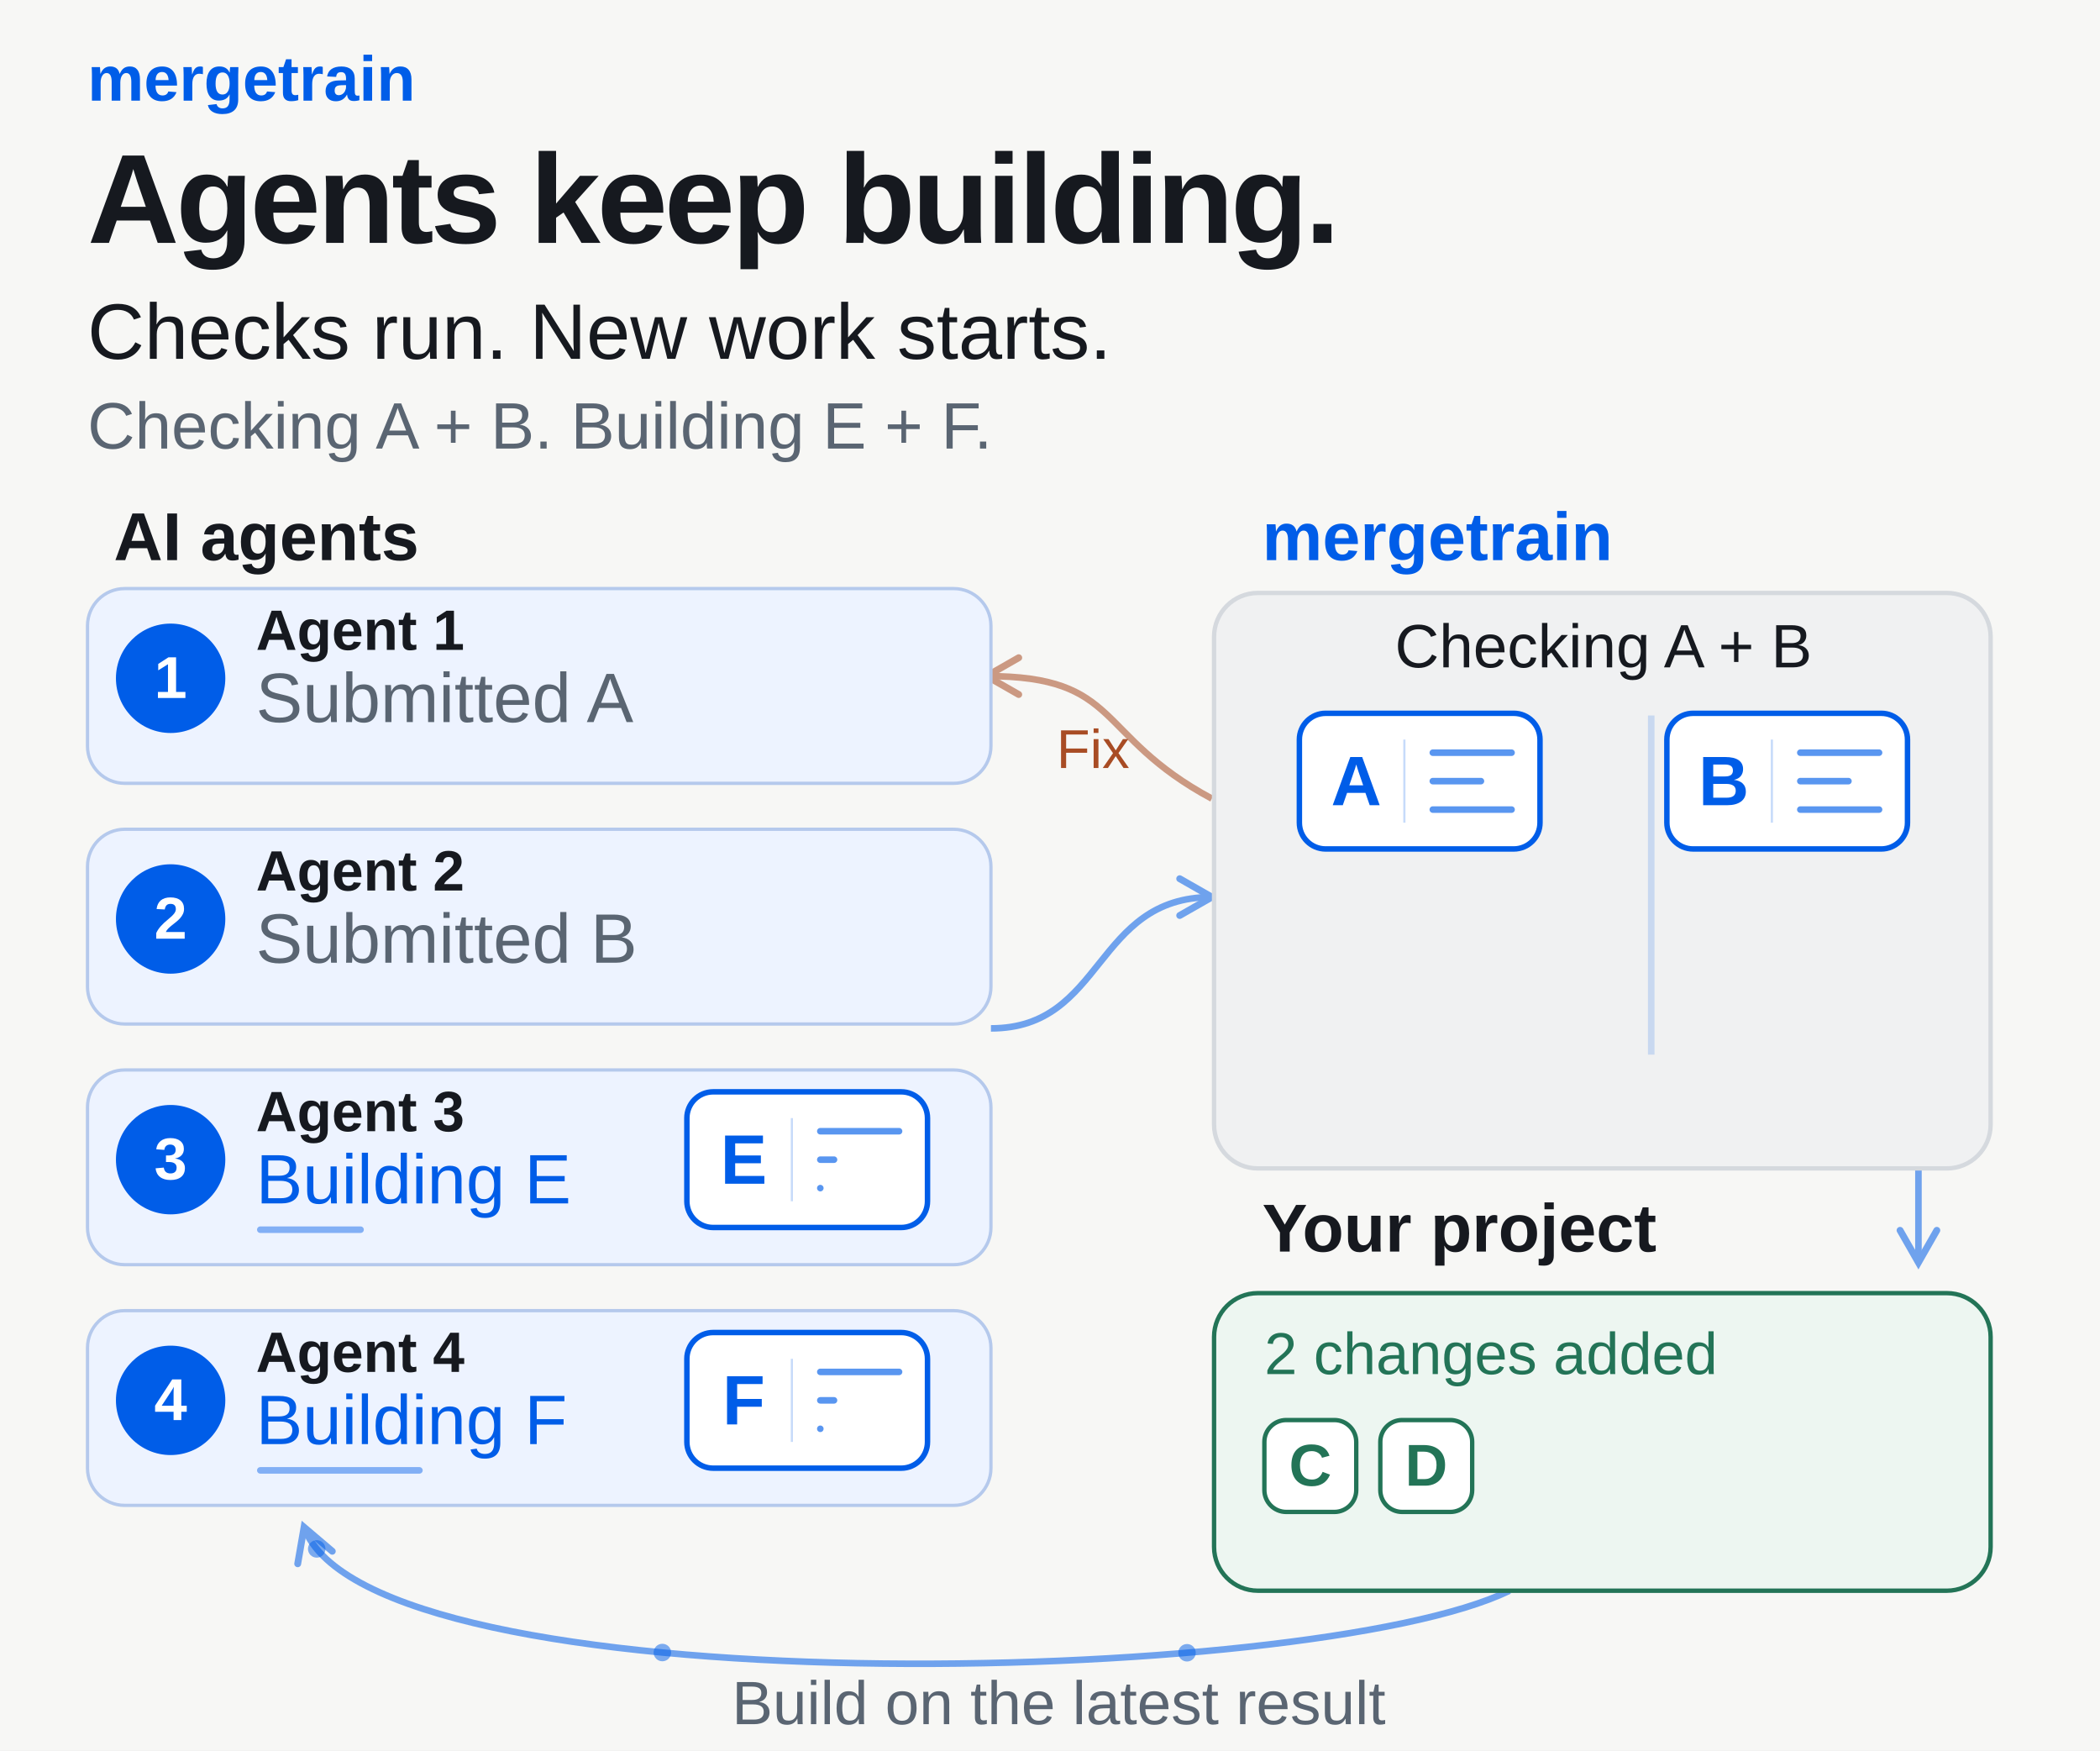
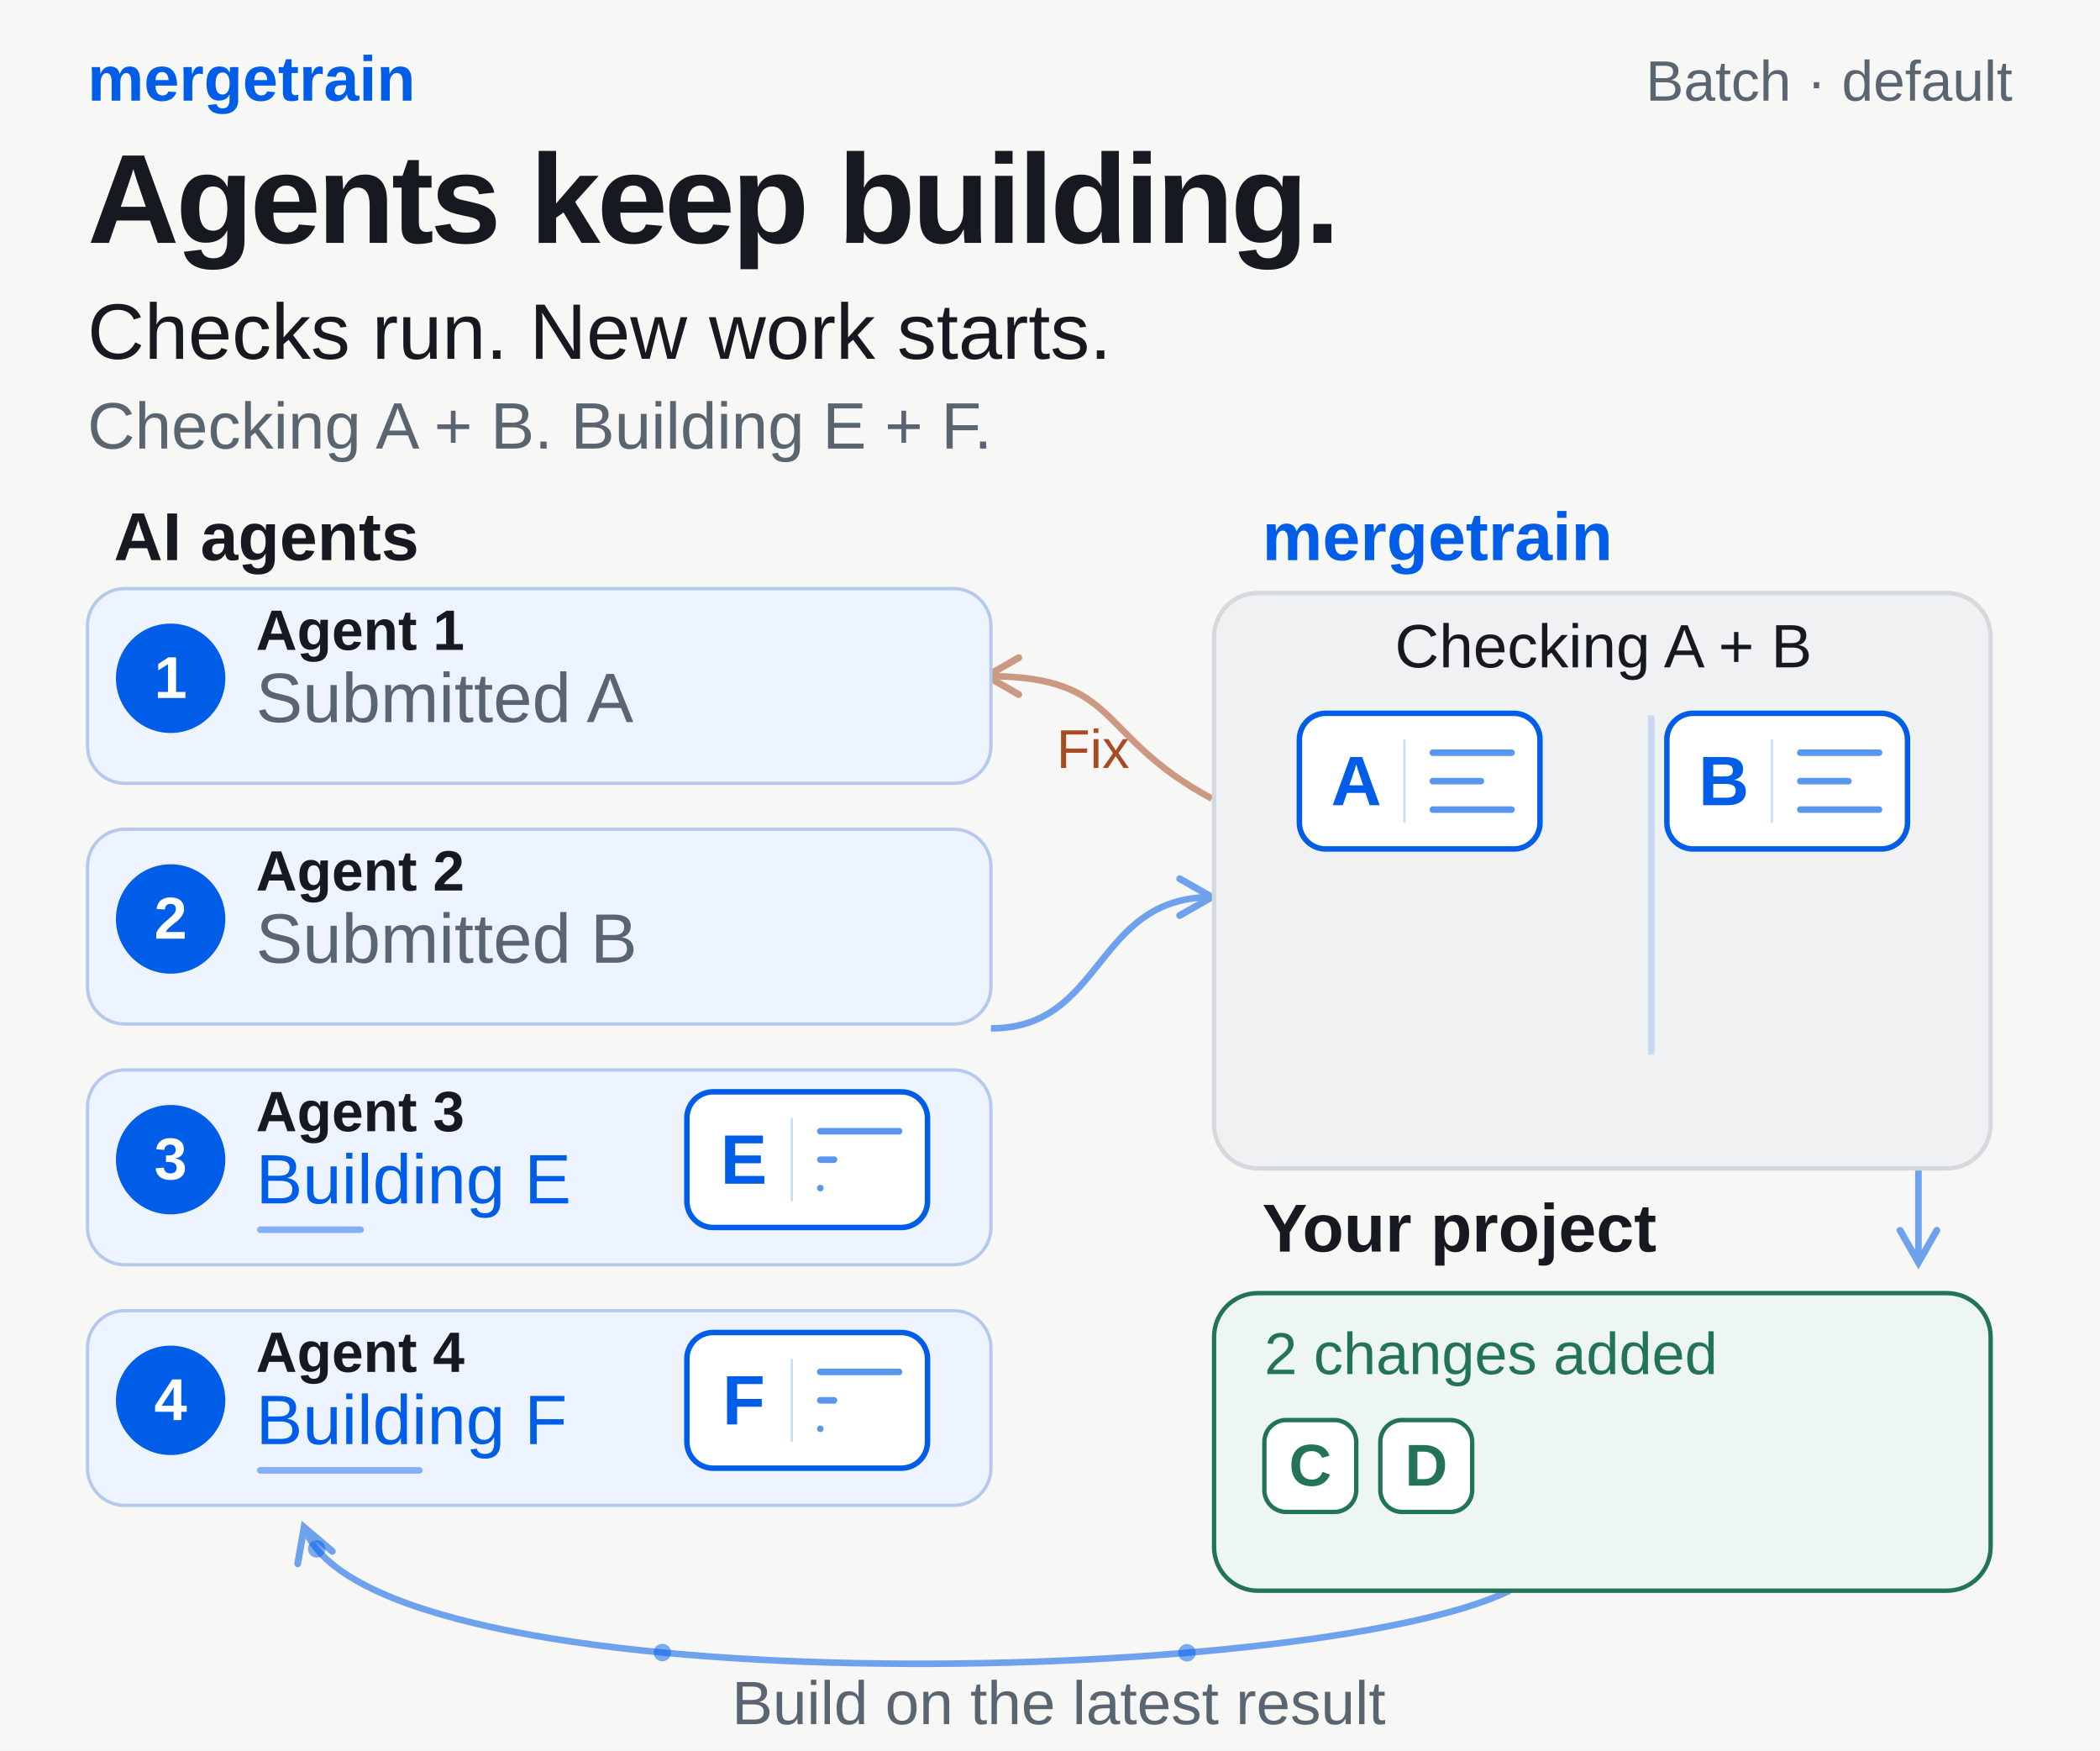
<svg xmlns="http://www.w3.org/2000/svg" width="960" height="800" viewBox="0 0 960 800">
  <defs>
    <marker id="arrow" viewBox="0 0 10 10" refX="8" refY="5" markerWidth="7" markerHeight="7" orient="auto">
      <path d="M1 1L8 5L1 9" fill="none" stroke="#005de8" stroke-width="1.5" stroke-linecap="round" />
    </marker>
    <marker id="fix-arrow" viewBox="0 0 10 10" refX="8" refY="5" markerWidth="7" markerHeight="7" orient="auto">
      <path d="M1 1L8 5L1 9" fill="none" stroke="#a84c24" stroke-width="1.5" stroke-linecap="round" />
    </marker>
  </defs>
  <rect width="960" height="800" fill="#f7f7f5" />
  <text x="40" y="46" fill="#005de8" font-family="Arial, sans-serif" font-size="29" font-weight="600">mergetrain</text>
+   <g data-processing="batch">
+     <text x="920" y="46" fill="#5a6572" font-family="Arial, sans-serif" font-size="26" font-weight="500" text-anchor="end">Batch · default</text>
+   </g>
  <text x="40" y="111" fill="#16191f" font-family="Arial, sans-serif" font-size="58" font-weight="600" letter-spacing="-1.5">Agents keep building.</text>
  <text x="40" y="164" fill="#16191f" font-family="Arial, sans-serif" font-size="36" font-weight="400">Checks run. New work starts.</text>
  <text x="52" y="256" fill="#16191f" font-family="Arial, sans-serif" font-size="31" font-weight="600">AI agents</text>
  <text x="577" y="256" fill="#005de8" font-family="Arial, sans-serif" font-size="31" font-weight="600">mergetrain</text>
  <path d="M453 470C505 470 500 410 554 410" fill="none" stroke="#005de8" stroke-width="3" marker-end="url(#arrow)" opacity=".55" />
  <path d="M877 532V577" fill="none" stroke="#005de8" stroke-width="3" marker-end="url(#arrow)" opacity=".55" />
  <path d="M554 365C500 336 513 309 451 309" fill="none" stroke="#a84c24" stroke-width="3" marker-end="url(#fix-arrow)" opacity=".55" />
  <text x="483" y="351" fill="#a84c24" font-family="Arial, sans-serif" font-size="25" font-weight="500">Fix</text>
  <path d="M690 727C600 771 169 781 139 698" fill="none" stroke="#005de8" stroke-width="3" marker-end="url(#arrow)" opacity=".55" />
  <circle cx="302.793" cy="755.252" r="4" fill="#005de8" opacity=".5" />
  <circle cx="144.785" cy="707.895" r="4" fill="#005de8" opacity=".5" />
  <circle cx="542.634" cy="755.359" r="4" fill="#005de8" opacity=".5" />
  <text x="484" y="788" fill="#5a6572" font-family="Arial, sans-serif" font-size="28" font-weight="400" text-anchor="middle">Build on the latest result</text>
  <g data-agent="1">
    <rect x="40" y="269" width="413" height="89" rx="17" fill="#edf3ff" stroke="#b5c9ec" stroke-width="1.5" />
    <circle cx="78" cy="310" r="25" fill="#005de8" />
    <text x="78" y="319" fill="#fff" font-family="Arial, sans-serif" font-size="27" font-weight="600" text-anchor="middle">1</text>
    <text x="117" y="297" fill="#16191f" font-family="Arial, sans-serif" font-size="26" font-weight="600">Agent 1</text>
  </g>
  <g data-agent="2">
    <rect x="40" y="379" width="413" height="89" rx="17" fill="#edf3ff" stroke="#b5c9ec" stroke-width="1.5" />
    <circle cx="78" cy="420" r="25" fill="#005de8" />
    <text x="78" y="429" fill="#fff" font-family="Arial, sans-serif" font-size="27" font-weight="600" text-anchor="middle">2</text>
    <text x="117" y="407" fill="#16191f" font-family="Arial, sans-serif" font-size="26" font-weight="600">Agent 2</text>
  </g>
  <g data-agent="3">
    <rect x="40" y="489" width="413" height="89" rx="17" fill="#edf3ff" stroke="#b5c9ec" stroke-width="1.5" />
    <circle cx="78" cy="530" r="25" fill="#005de8" />
    <text x="78" y="539" fill="#fff" font-family="Arial, sans-serif" font-size="27" font-weight="600" text-anchor="middle">3</text>
    <text x="117" y="517" fill="#16191f" font-family="Arial, sans-serif" font-size="26" font-weight="600">Agent 3</text>
  </g>
  <g data-agent="4">
    <rect x="40" y="599" width="413" height="89" rx="17" fill="#edf3ff" stroke="#b5c9ec" stroke-width="1.5" />
    <circle cx="78" cy="640" r="25" fill="#005de8" />
    <text x="78" y="649" fill="#fff" font-family="Arial, sans-serif" font-size="27" font-weight="600" text-anchor="middle">4</text>
    <text x="117" y="627" fill="#16191f" font-family="Arial, sans-serif" font-size="26" font-weight="600">Agent 4</text>
  </g>
  <rect x="555" y="271" width="355" height="263" rx="20" fill="#f0f1f2" stroke="#d5d9de" stroke-width="2" />
  <text x="577" y="572" fill="#16191f" font-family="Arial, sans-serif" font-size="31" font-weight="600">Your project</text>
  <rect x="555" y="591" width="355" height="136" rx="20" fill="#edf6f1" stroke="#237457" stroke-width="2" />
  <text x="40" y="205" fill="#5a6572" font-family="Arial, sans-serif" font-size="30" font-weight="400">Checking A + B. Building E + F.</text>
  <text x="117" y="330" fill="#5a6572" font-family="Arial, sans-serif" font-size="32" font-weight="500">Submitted A</text>
  <text x="117" y="440" fill="#5a6572" font-family="Arial, sans-serif" font-size="32" font-weight="500">Submitted B</text>
  <text x="117" y="550" fill="#005de8" font-family="Arial, sans-serif" font-size="32" font-weight="500">Building E</text>
  <path d="M119 562H164.82" stroke="#005de8" stroke-width="3" stroke-linecap="round" opacity=".45" />
  <text x="117" y="660" fill="#005de8" font-family="Arial, sans-serif" font-size="32" font-weight="500">Building F</text>
  <path d="M119 672H191.73" stroke="#005de8" stroke-width="3" stroke-linecap="round" opacity=".45" />
  <text x="733" y="305" fill="#16191f" font-family="Arial, sans-serif" font-size="28" font-weight="500" text-anchor="middle">Checking A + B</text>
  <path d="M754.857 327V482" stroke="#005de8" stroke-width="3" opacity=".17" />
  <text x="578" y="628" fill="#237457" font-family="Arial, sans-serif" font-size="27" font-weight="500">2 changes added</text>
  <rect x="578" y="649" width="42" height="42" rx="10" fill="#fff" stroke="#237457" stroke-width="2" />
  <text x="599" y="679" fill="#237457" font-family="Arial, sans-serif" font-size="27" font-weight="600" text-anchor="middle">C</text>
  <rect x="631" y="649" width="42" height="42" rx="10" fill="#fff" stroke="#237457" stroke-width="2" />
  <text x="652" y="679" fill="#237457" font-family="Arial, sans-serif" font-size="27" font-weight="600" text-anchor="middle">D</text>
  <g opacity="1">
    <g data-work="A" opacity="1" transform="translate(649 357)">
      <rect x="-55" y="-31" width="110" height="62" rx="12" fill="#fff" stroke="#005de8" stroke-width="2.5" />
      <text x="-29" y="11" fill="#005de8" font-family="Arial, sans-serif" font-size="32" font-weight="600" text-anchor="middle">A</text>
      <path d="M-7-19V19" stroke="#005de8" opacity=".22" />
      <path d="M6 -13H42" stroke="#005de8" stroke-width="3" stroke-linecap="round" opacity=".65" />
      <path d="M6 0H28" stroke="#005de8" stroke-width="3" stroke-linecap="round" opacity=".65" />
      <path d="M6 13H42" stroke="#005de8" stroke-width="3" stroke-linecap="round" opacity=".65" />
    </g>
    <g data-work="B" opacity="1" transform="translate(817 357)">
      <rect x="-55" y="-31" width="110" height="62" rx="12" fill="#fff" stroke="#005de8" stroke-width="2.5" />
      <text x="-29" y="11" fill="#005de8" font-family="Arial, sans-serif" font-size="32" font-weight="600" text-anchor="middle">B</text>
      <path d="M-7-19V19" stroke="#005de8" opacity=".22" />
      <path d="M6 -13H42" stroke="#005de8" stroke-width="3" stroke-linecap="round" opacity=".65" />
      <path d="M6 0H28" stroke="#005de8" stroke-width="3" stroke-linecap="round" opacity=".65" />
      <path d="M6 13H42" stroke="#005de8" stroke-width="3" stroke-linecap="round" opacity=".65" />
    </g>
    <g data-work="E" opacity="1" transform="translate(369 530)">
      <rect x="-55" y="-31" width="110" height="62" rx="12" fill="#fff" stroke="#005de8" stroke-width="2.5" />
      <text x="-29" y="11" fill="#005de8" font-family="Arial, sans-serif" font-size="32" font-weight="600" text-anchor="middle">E</text>
      <path d="M-7-19V19" stroke="#005de8" opacity=".22" />
      <path d="M6 -13H42" stroke="#005de8" stroke-width="3" stroke-linecap="round" opacity=".65" />
      <path d="M6 0H12.259" stroke="#005de8" stroke-width="3" stroke-linecap="round" opacity=".65" />
      <path d="M6 13H6" stroke="#005de8" stroke-width="3" stroke-linecap="round" opacity=".65" />
    </g>
    <g data-work="F" opacity="1" transform="translate(369 640)">
      <rect x="-55" y="-31" width="110" height="62" rx="12" fill="#fff" stroke="#005de8" stroke-width="2.5" />
      <text x="-29" y="11" fill="#005de8" font-family="Arial, sans-serif" font-size="32" font-weight="600" text-anchor="middle">F</text>
      <path d="M-7-19V19" stroke="#005de8" opacity=".22" />
      <path d="M6 -13H42" stroke="#005de8" stroke-width="3" stroke-linecap="round" opacity=".65" />
      <path d="M6 0H12.259" stroke="#005de8" stroke-width="3" stroke-linecap="round" opacity=".65" />
      <path d="M6 13H6" stroke="#005de8" stroke-width="3" stroke-linecap="round" opacity=".65" />
    </g>
  </g>
</svg>
